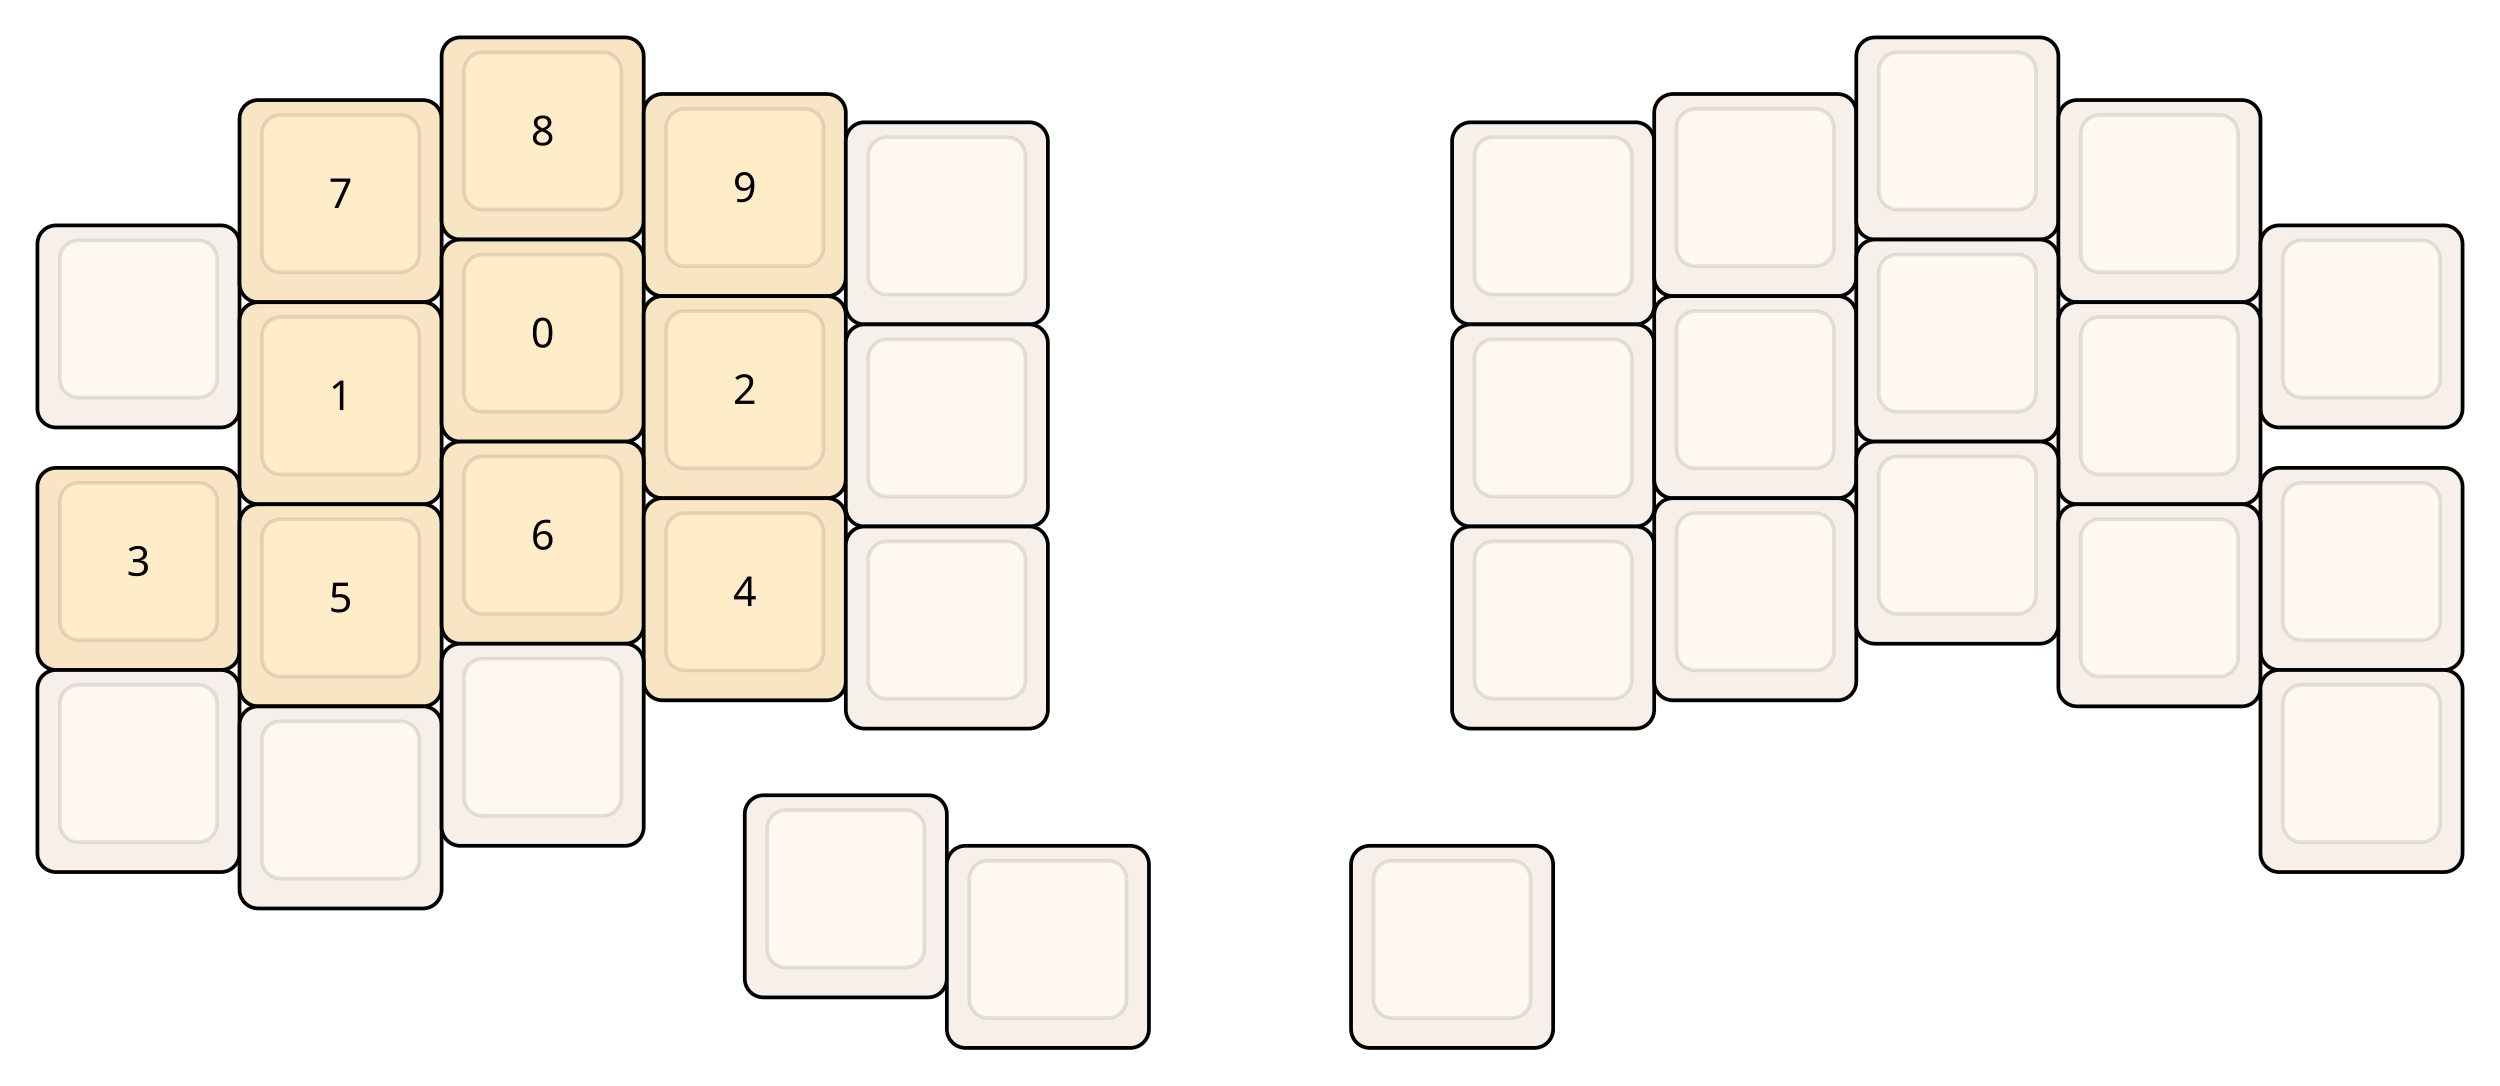
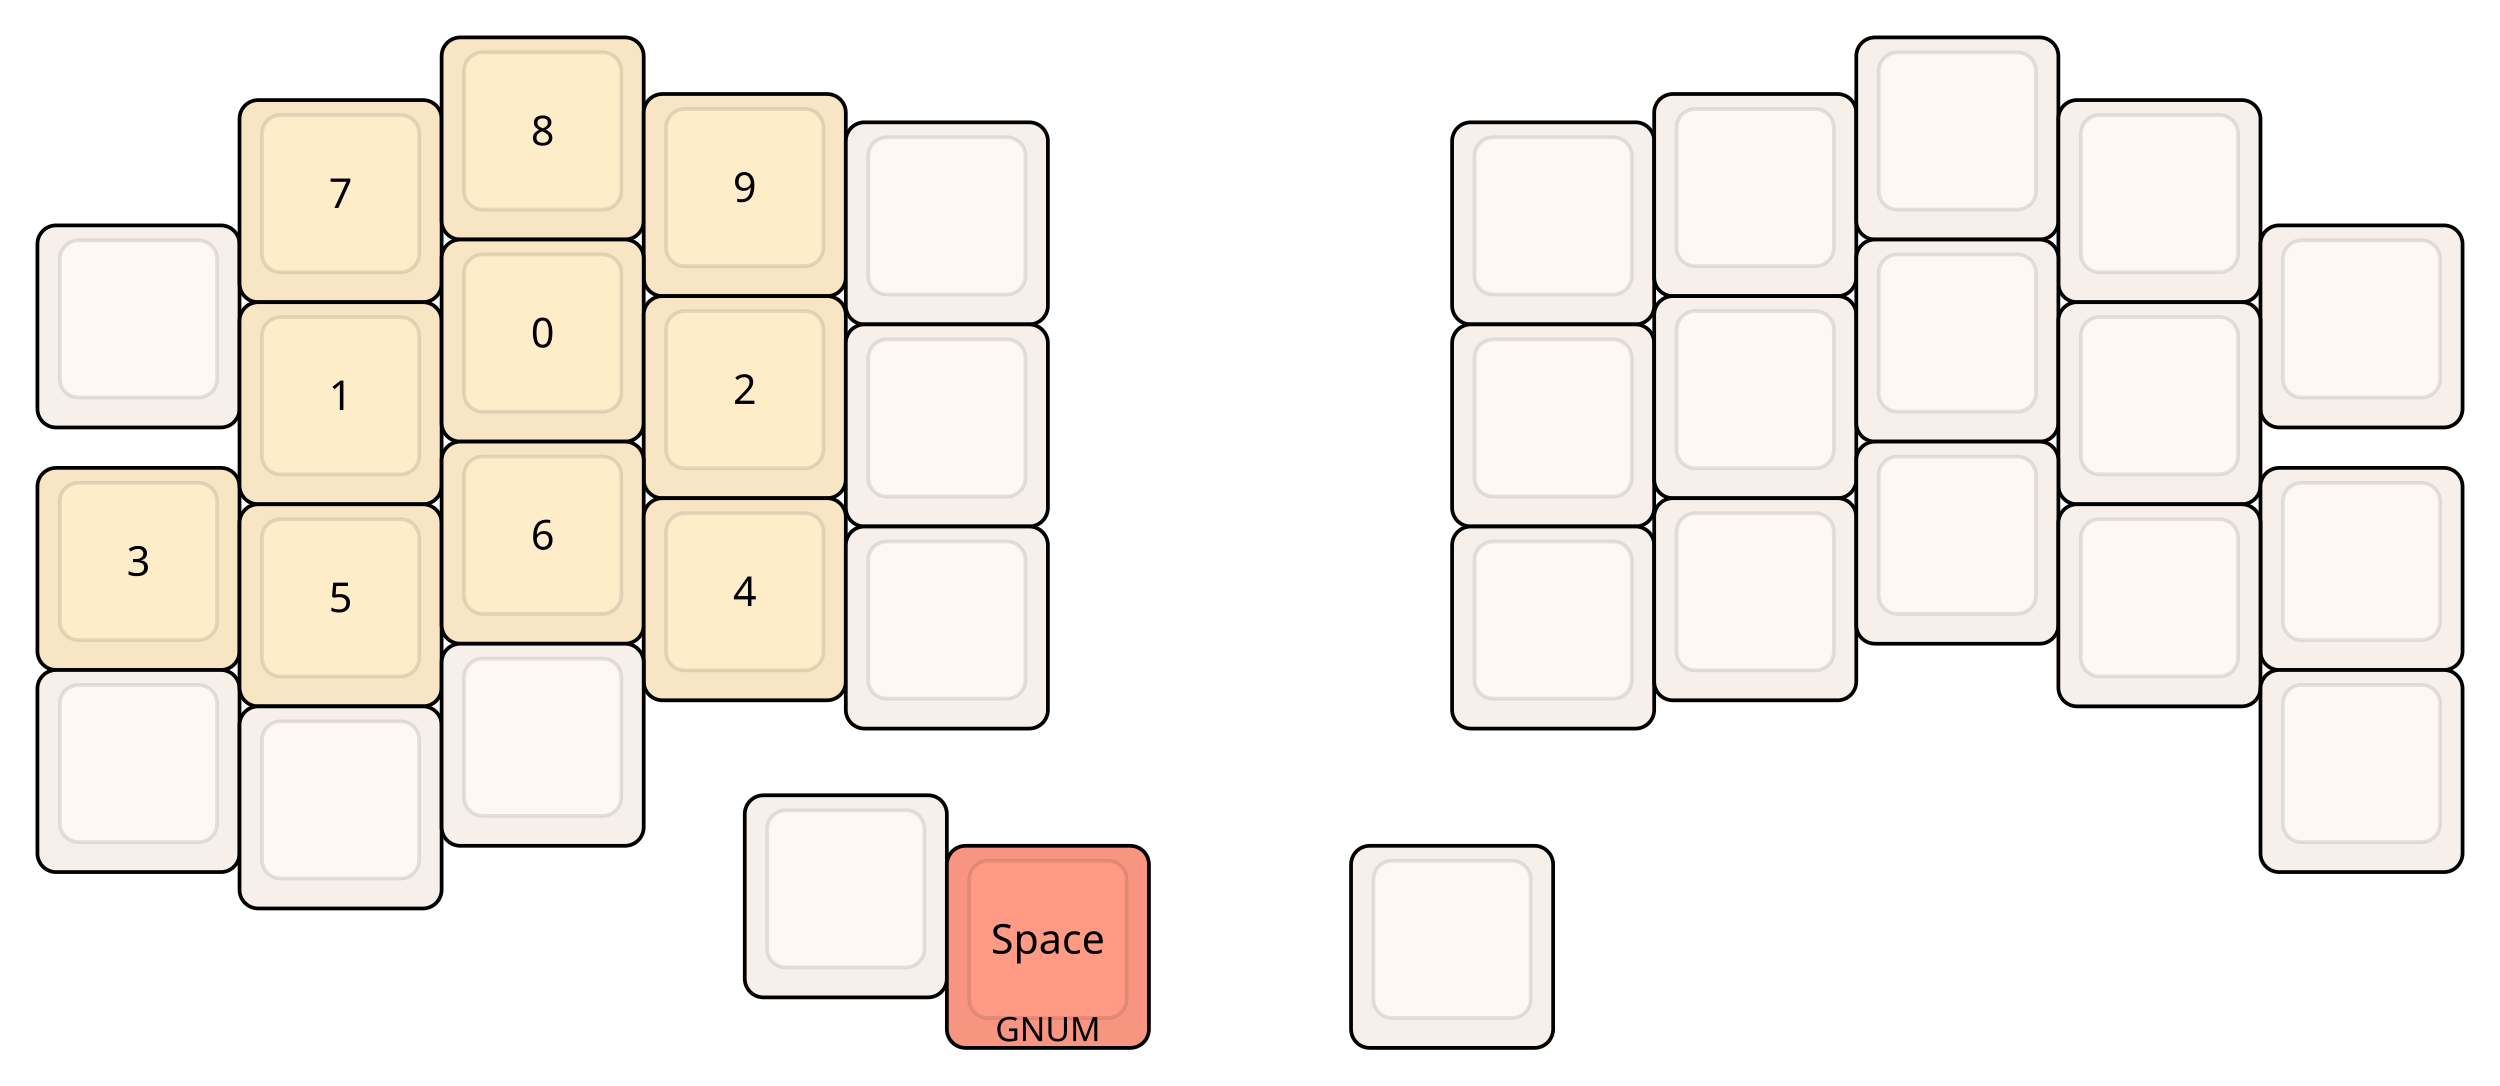
<svg xmlns="http://www.w3.org/2000/svg" width="668px" class="keymap cybershard" height="290x" viewBox="0 0 668 290">
  <style type="text/css">
    .keycap .border { stroke: black; stroke-width: 1; }
    .keycap .inner.border { stroke: rgba(0,0,0,.1); }
    .keycap { font-family: sans-serif; font-size: 11px }
    .keycap .sub { font-size: 9px }
    .combos .keycap { font-size: 8px }
  </style>
  <g class="keycap blank">
    <rect x="10" y="60.22" width="54" height="54" rx="5" fill="#f7f0ea" class="outer border" />
    <rect x="16" y="64.22" width="42" height="42" rx="5" fill="#fff7f1" class="inner border" />
  </g>
  <g class="keycap default">
    <rect x="64" y="26.74" width="54" height="54" rx="5" fill="#f7e5c3" class="outer border" />
    <rect x="70" y="30.74" width="42" height="42" rx="5" fill="#ffecc9" class="inner border" />
    <text x="91" y="51.74" text-anchor="middle" dominant-baseline="middle" class="main">
      <tspan x="91" dy="0">7</tspan>
    </text>
  </g>
  <g class="keycap default">
    <rect x="118" y="10" width="54" height="54" rx="5" fill="#f7e5c3" class="outer border" />
    <rect x="124" y="14" width="42" height="42" rx="5" fill="#ffecc9" class="inner border" />
    <text x="145" y="35" text-anchor="middle" dominant-baseline="middle" class="main">
      <tspan x="145" dy="0">8</tspan>
    </text>
  </g>
  <g class="keycap default">
    <rect x="172" y="25.12" width="54" height="54" rx="5" fill="#f7e5c3" class="outer border" />
    <rect x="178" y="29.12" width="42" height="42" rx="5" fill="#ffecc9" class="inner border" />
    <text x="199" y="50.12" text-anchor="middle" dominant-baseline="middle" class="main">
      <tspan x="199" dy="0">9</tspan>
    </text>
  </g>
  <g class="keycap blank">
    <rect x="226" y="32.68" width="54" height="54" rx="5" fill="#f7f0ea" class="outer border" />
    <rect x="232" y="36.68" width="42" height="42" rx="5" fill="#fff7f1" class="inner border" />
  </g>
  <g class="keycap blank">
    <rect x="388" y="32.68" width="54" height="54" rx="5" fill="#f7f0ea" class="outer border" />
    <rect x="394" y="36.68" width="42" height="42" rx="5" fill="#fff7f1" class="inner border" />
  </g>
  <g class="keycap blank">
    <rect x="442" y="25.12" width="54" height="54" rx="5" fill="#f7f0ea" class="outer border" />
    <rect x="448" y="29.12" width="42" height="42" rx="5" fill="#fff7f1" class="inner border" />
  </g>
  <g class="keycap blank">
    <rect x="496" y="10" width="54" height="54" rx="5" fill="#f7f0ea" class="outer border" />
    <rect x="502" y="14" width="42" height="42" rx="5" fill="#fff7f1" class="inner border" />
  </g>
  <g class="keycap blank">
    <rect x="550" y="26.74" width="54" height="54" rx="5" fill="#f7f0ea" class="outer border" />
    <rect x="556" y="30.74" width="42" height="42" rx="5" fill="#fff7f1" class="inner border" />
  </g>
  <g class="keycap blank">
    <rect x="604" y="60.22" width="54" height="54" rx="5" fill="#f7f0ea" class="outer border" />
    <rect x="610" y="64.22" width="42" height="42" rx="5" fill="#fff7f1" class="inner border" />
  </g>
  <g class="keycap default">
    <rect x="10" y="125.02" width="54" height="54" rx="5" fill="#f7e5c3" class="outer border" />
    <rect x="16" y="129.02" width="42" height="42" rx="5" fill="#ffecc9" class="inner border" />
    <text x="37" y="150.02" text-anchor="middle" dominant-baseline="middle" class="main">
      <tspan x="37" dy="0">3</tspan>
    </text>
  </g>
  <g class="keycap default">
    <rect x="64" y="80.74" width="54" height="54" rx="5" fill="#f7e5c3" class="outer border" />
    <rect x="70" y="84.74" width="42" height="42" rx="5" fill="#ffecc9" class="inner border" />
    <text x="91" y="105.74" text-anchor="middle" dominant-baseline="middle" class="main">
      <tspan x="91" dy="0">1</tspan>
    </text>
  </g>
  <g class="keycap default">
    <rect x="118" y="64" width="54" height="54" rx="5" fill="#f7e5c3" class="outer border" />
    <rect x="124" y="68" width="42" height="42" rx="5" fill="#ffecc9" class="inner border" />
    <text x="145" y="89" text-anchor="middle" dominant-baseline="middle" class="main">
      <tspan x="145" dy="0">0</tspan>
    </text>
  </g>
  <g class="keycap default">
    <rect x="172" y="79.12" width="54" height="54" rx="5" fill="#f7e5c3" class="outer border" />
    <rect x="178" y="83.12" width="42" height="42" rx="5" fill="#ffecc9" class="inner border" />
    <text x="199" y="104.12" text-anchor="middle" dominant-baseline="middle" class="main">
      <tspan x="199" dy="0">2</tspan>
    </text>
  </g>
  <g class="keycap blank">
    <rect x="226" y="86.68" width="54" height="54" rx="5" fill="#f7f0ea" class="outer border" />
    <rect x="232" y="90.68" width="42" height="42" rx="5" fill="#fff7f1" class="inner border" />
  </g>
  <g class="keycap blank">
    <rect x="388" y="86.68" width="54" height="54" rx="5" fill="#f7f0ea" class="outer border" />
    <rect x="394" y="90.68" width="42" height="42" rx="5" fill="#fff7f1" class="inner border" />
  </g>
  <g class="keycap blank">
    <rect x="442" y="79.12" width="54" height="54" rx="5" fill="#f7f0ea" class="outer border" />
    <rect x="448" y="83.12" width="42" height="42" rx="5" fill="#fff7f1" class="inner border" />
  </g>
  <g class="keycap blank">
    <rect x="496" y="64" width="54" height="54" rx="5" fill="#f7f0ea" class="outer border" />
    <rect x="502" y="68" width="42" height="42" rx="5" fill="#fff7f1" class="inner border" />
  </g>
  <g class="keycap blank">
    <rect x="550" y="80.74" width="54" height="54" rx="5" fill="#f7f0ea" class="outer border" />
    <rect x="556" y="84.74" width="42" height="42" rx="5" fill="#fff7f1" class="inner border" />
  </g>
  <g class="keycap blank">
    <rect x="604" y="125.02" width="54" height="54" rx="5" fill="#f7f0ea" class="outer border" />
    <rect x="610" y="129.02" width="42" height="42" rx="5" fill="#fff7f1" class="inner border" />
  </g>
  <g class="keycap blank">
    <rect x="10" y="179.02" width="54" height="54" rx="5" fill="#f7f0ea" class="outer border" />
    <rect x="16" y="183.02" width="42" height="42" rx="5" fill="#fff7f1" class="inner border" />
  </g>
  <g class="keycap default">
    <rect x="64" y="134.74" width="54" height="54" rx="5" fill="#f7e5c3" class="outer border" />
    <rect x="70" y="138.74" width="42" height="42" rx="5" fill="#ffecc9" class="inner border" />
    <text x="91" y="159.74" text-anchor="middle" dominant-baseline="middle" class="main">
      <tspan x="91" dy="0">5</tspan>
    </text>
  </g>
  <g class="keycap default">
    <rect x="118" y="118" width="54" height="54" rx="5" fill="#f7e5c3" class="outer border" />
    <rect x="124" y="122" width="42" height="42" rx="5" fill="#ffecc9" class="inner border" />
    <text x="145" y="143" text-anchor="middle" dominant-baseline="middle" class="main">
      <tspan x="145" dy="0">6</tspan>
    </text>
  </g>
  <g class="keycap default">
    <rect x="172" y="133.12" width="54" height="54" rx="5" fill="#f7e5c3" class="outer border" />
    <rect x="178" y="137.12" width="42" height="42" rx="5" fill="#ffecc9" class="inner border" />
    <text x="199" y="158.12" text-anchor="middle" dominant-baseline="middle" class="main">
      <tspan x="199" dy="0">4</tspan>
    </text>
  </g>
  <g class="keycap blank">
    <rect x="226" y="140.68" width="54" height="54" rx="5" fill="#f7f0ea" class="outer border" />
    <rect x="232" y="144.68" width="42" height="42" rx="5" fill="#fff7f1" class="inner border" />
  </g>
  <g class="keycap blank">
    <rect x="388" y="140.68" width="54" height="54" rx="5" fill="#f7f0ea" class="outer border" />
    <rect x="394" y="144.68" width="42" height="42" rx="5" fill="#fff7f1" class="inner border" />
  </g>
  <g class="keycap blank">
    <rect x="442" y="133.12" width="54" height="54" rx="5" fill="#f7f0ea" class="outer border" />
    <rect x="448" y="137.12" width="42" height="42" rx="5" fill="#fff7f1" class="inner border" />
  </g>
  <g class="keycap blank">
    <rect x="496" y="118" width="54" height="54" rx="5" fill="#f7f0ea" class="outer border" />
    <rect x="502" y="122" width="42" height="42" rx="5" fill="#fff7f1" class="inner border" />
  </g>
  <g class="keycap blank">
    <rect x="550" y="134.74" width="54" height="54" rx="5" fill="#f7f0ea" class="outer border" />
    <rect x="556" y="138.74" width="42" height="42" rx="5" fill="#fff7f1" class="inner border" />
  </g>
  <g class="keycap blank">
    <rect x="604" y="179.02" width="54" height="54" rx="5" fill="#f7f0ea" class="outer border" />
    <rect x="610" y="183.02" width="42" height="42" rx="5" fill="#fff7f1" class="inner border" />
  </g>
  <g class="keycap blank">
    <rect x="64" y="188.74" width="54" height="54" rx="5" fill="#f7f0ea" class="outer border" />
    <rect x="70" y="192.74" width="42" height="42" rx="5" fill="#fff7f1" class="inner border" />
  </g>
  <g class="keycap blank">
    <rect x="118" y="172" width="54" height="54" rx="5" fill="#f7f0ea" class="outer border" />
    <rect x="124" y="176" width="42" height="42" rx="5" fill="#fff7f1" class="inner border" />
  </g>
  <g class="keycap blank">
    <rect x="199" y="212.5" width="54" height="54" rx="5" fill="#f7f0ea" class="outer border" />
    <rect x="205" y="216.5" width="42" height="42" rx="5" fill="#fff7f1" class="inner border" />
  </g>
-   <g class="keycap blank">
-     <rect x="253" y="226" width="54" height="54" rx="5" fill="#f7f0ea" class="outer border" />
-     <rect x="259" y="230" width="42" height="42" rx="5" fill="#fff7f1" class="inner border" />
+   <g class="keycap active_layer">
+     <rect x="253" y="226" width="54" height="54" rx="5" fill="#f79581" class="outer border" />
+     <rect x="259" y="230" width="42" height="42" rx="5" fill="#ff9a85" class="inner border" />
+     <text x="280" y="251" text-anchor="middle" dominant-baseline="middle" class="main">
+       <tspan x="280" dy="0">Space</tspan>
+     </text>
+     <text x="280" y="278.2" text-anchor="middle" class="sub">GNUM</text>
  </g>
  <g class="keycap blank">
    <rect x="361" y="226" width="54" height="54" rx="5" fill="#f7f0ea" class="outer border" />
    <rect x="367" y="230" width="42" height="42" rx="5" fill="#fff7f1" class="inner border" />
  </g>
</svg>
